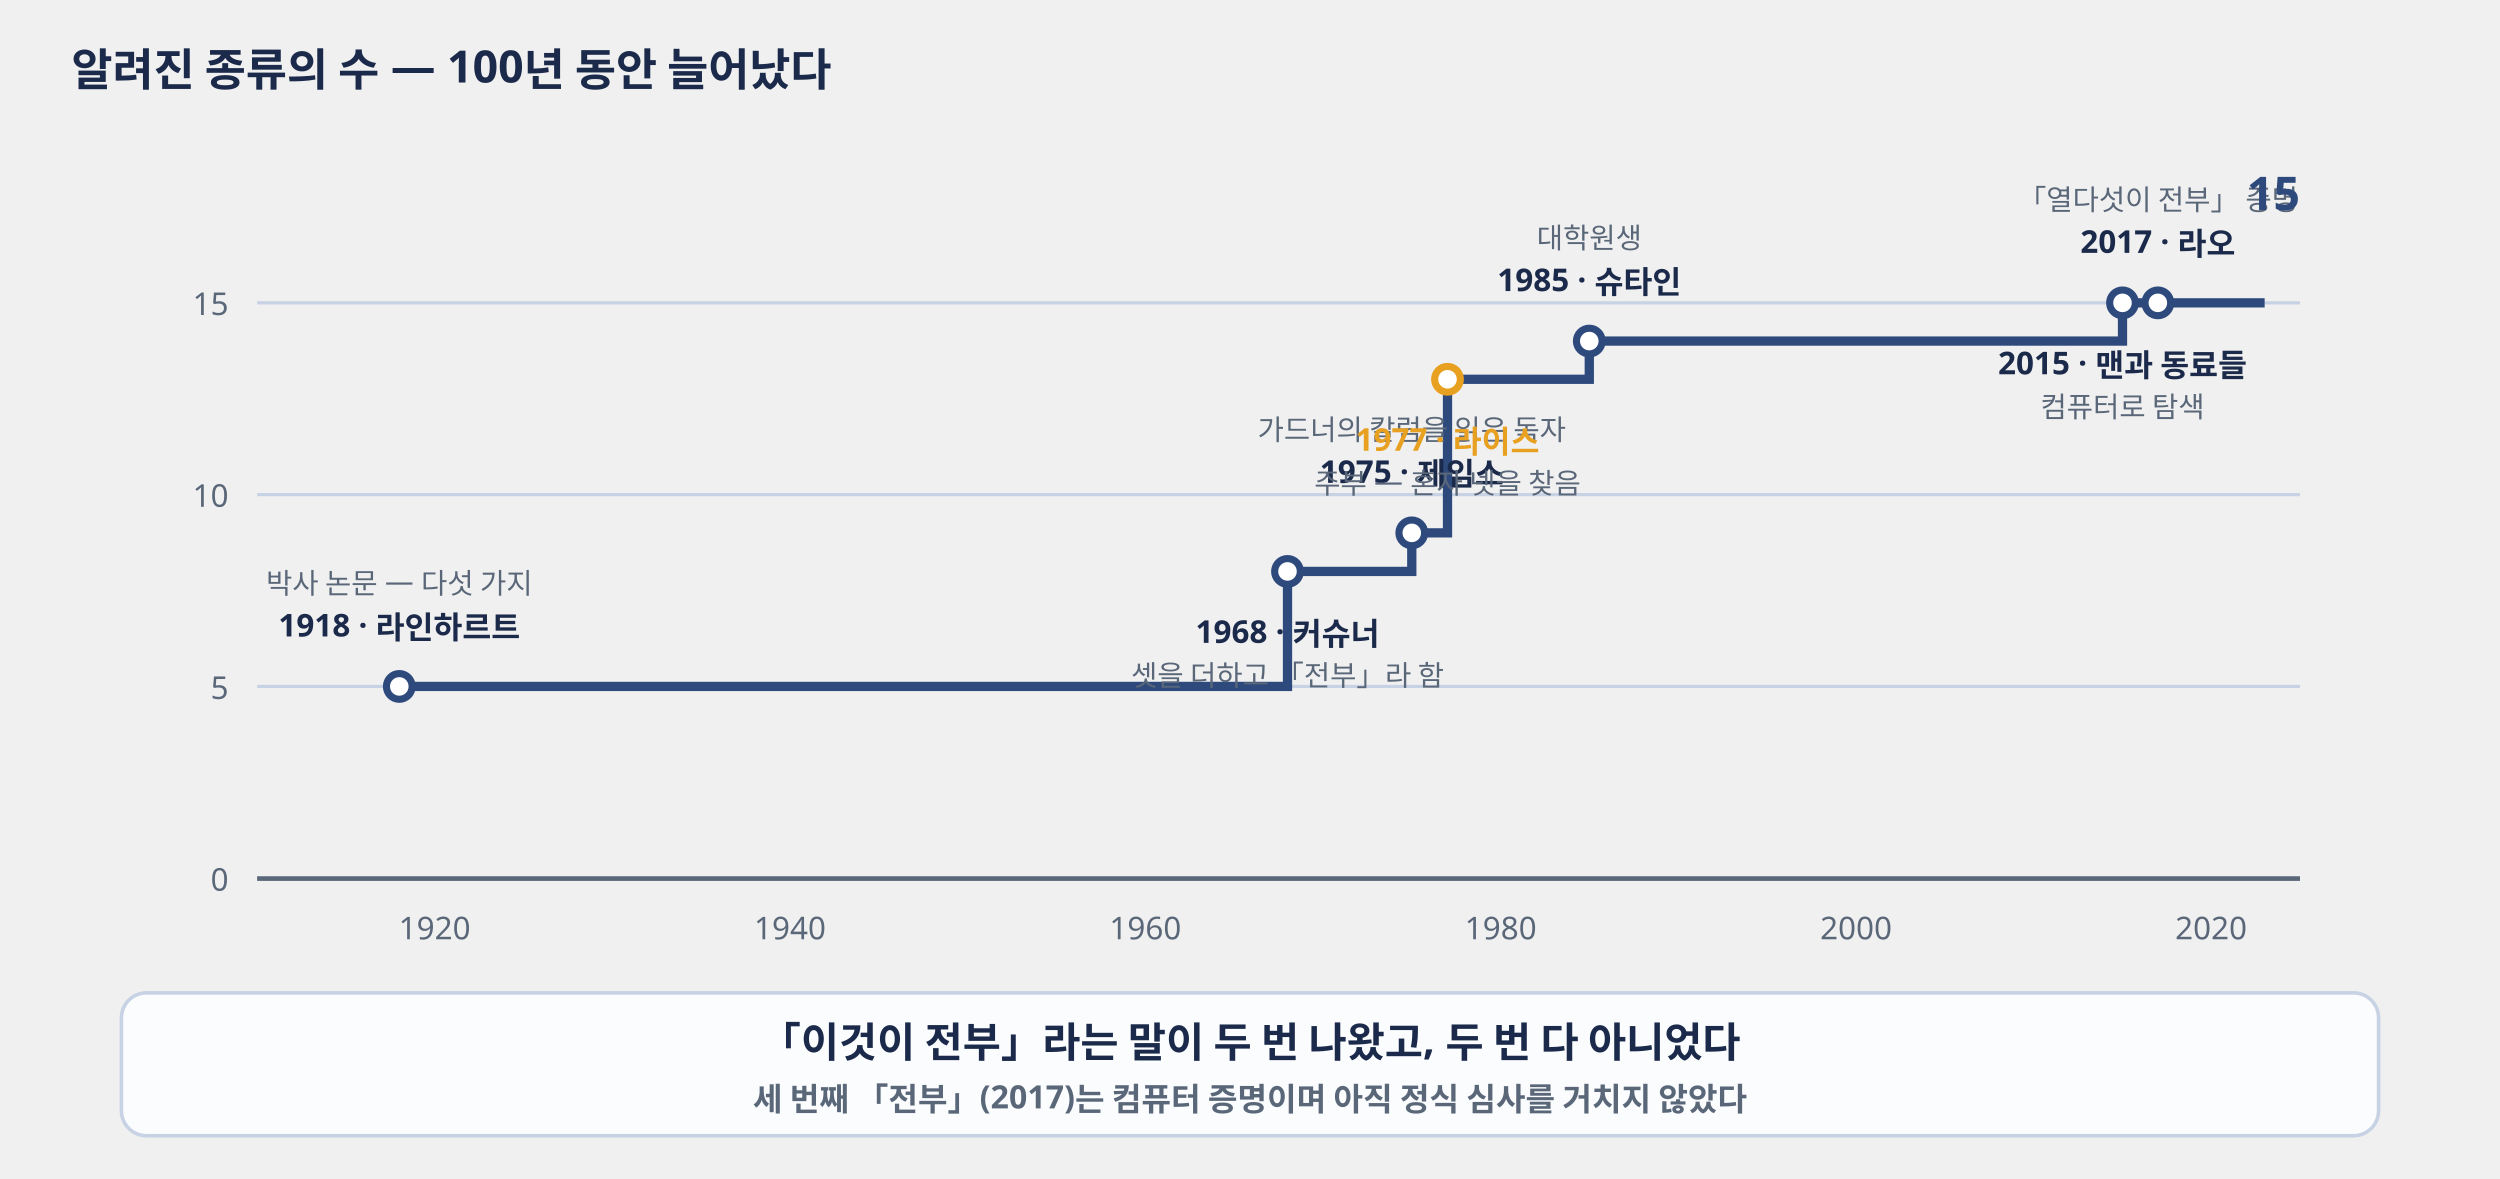
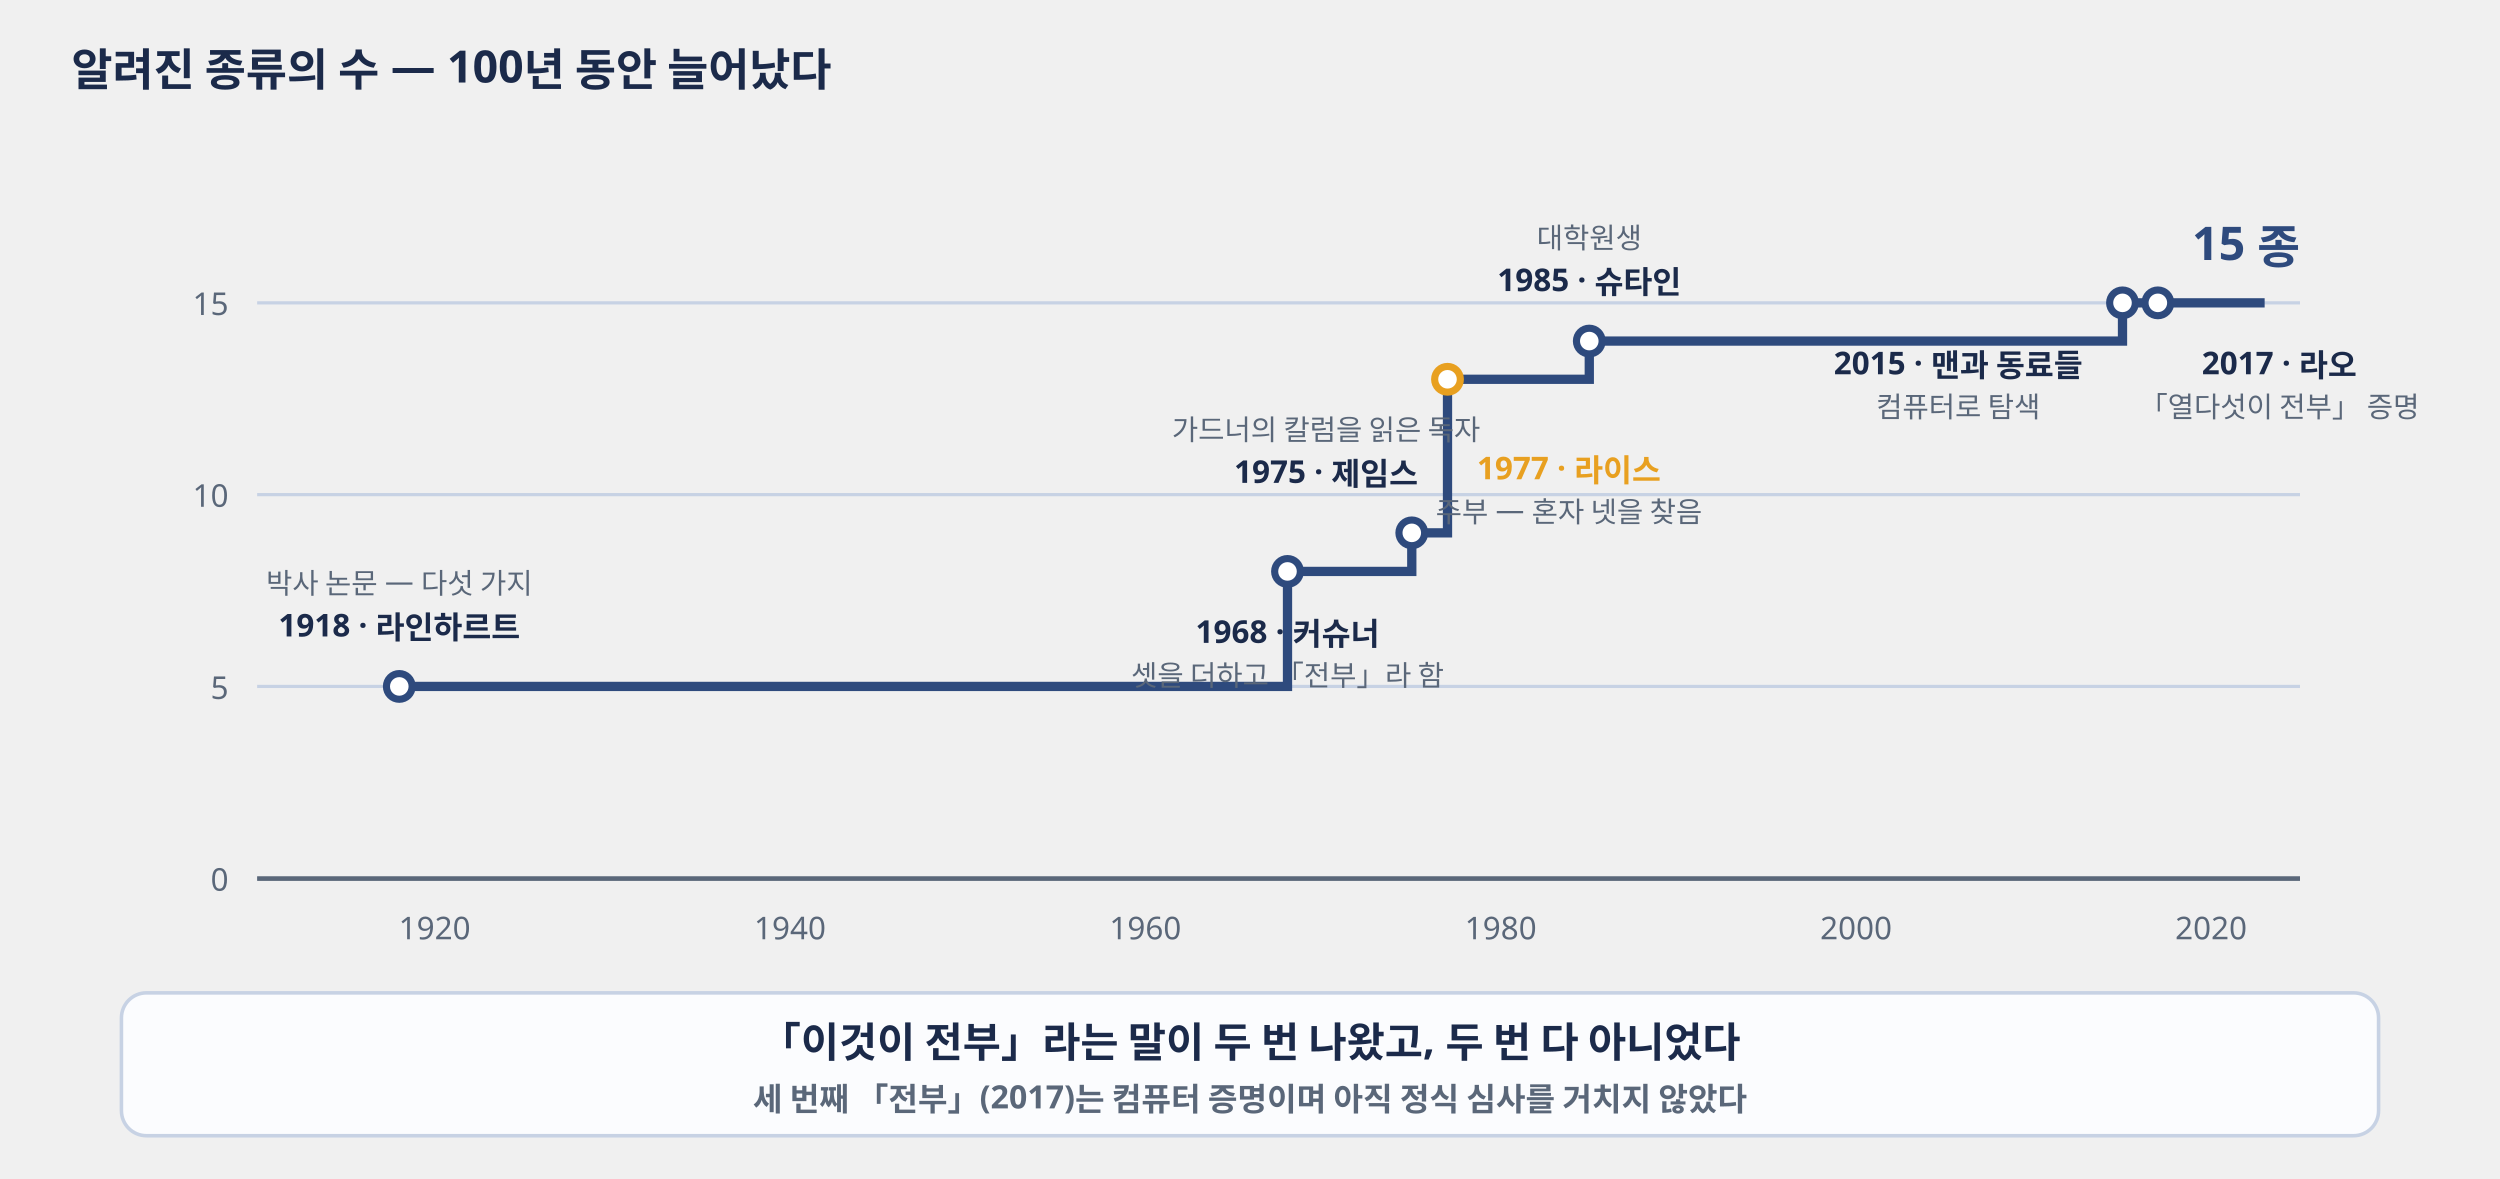
<svg xmlns="http://www.w3.org/2000/svg" viewBox="0 0 700 330" width="100%" style="font-family:'Pretendard Variable',Pretendard,'Malgun Gothic',sans-serif">
  <text x="20.0" y="24.0" font-size="12.5" fill="#1B2A4A" text-anchor="start" font-weight="800">알려진 종류의 수 — 100년 동안 늘어났다</text>
  <line x1="72.0" y1="246.0" x2="644.0" y2="246.0" stroke="#C7D2E4" stroke-width="0.9" />
  <text x="64.0" y="249.4" font-size="8.8" fill="#5A6779" text-anchor="end" font-weight="400">0</text>
  <line x1="72.0" y1="192.2" x2="644.0" y2="192.2" stroke="#C7D2E4" stroke-width="0.9" />
  <text x="64.0" y="195.7" font-size="8.8" fill="#5A6779" text-anchor="end" font-weight="400">5</text>
  <line x1="72.0" y1="138.5" x2="644.0" y2="138.5" stroke="#C7D2E4" stroke-width="0.9" />
  <text x="64.0" y="141.9" font-size="8.8" fill="#5A6779" text-anchor="end" font-weight="400">10</text>
  <line x1="72.0" y1="84.8" x2="644.0" y2="84.8" stroke="#C7D2E4" stroke-width="0.9" />
  <text x="64.0" y="88.2" font-size="8.8" fill="#5A6779" text-anchor="end" font-weight="400">15</text>
  <text x="121.7" y="263.0" font-size="8.8" fill="#5A6779" text-anchor="middle" font-weight="400">1920</text>
  <text x="221.2" y="263.0" font-size="8.8" fill="#5A6779" text-anchor="middle" font-weight="400">1940</text>
  <text x="320.7" y="263.0" font-size="8.8" fill="#5A6779" text-anchor="middle" font-weight="400">1960</text>
  <text x="420.2" y="263.0" font-size="8.8" fill="#5A6779" text-anchor="middle" font-weight="400">1980</text>
  <text x="519.7" y="263.0" font-size="8.8" fill="#5A6779" text-anchor="middle" font-weight="400">2000</text>
  <text x="619.1" y="263.0" font-size="8.8" fill="#5A6779" text-anchor="middle" font-weight="400">2020</text>
  <line x1="72.0" y1="246.0" x2="644.0" y2="246.0" stroke="#5A6779" stroke-width="1.3" />
  <polyline fill="none" stroke="#2E4A7D" stroke-width="2.6" points="111.8,192.2 360.5,192.2 360.5,160.0 395.3,160.0 395.3,149.2 405.3,149.2 405.3,106.2 445.0,106.2 445.0,95.5 594.3,95.5 594.3,84.8 604.2,84.8 604.2,84.8 634.1,84.8" />
  <circle cx="111.8" cy="192.2" r="3.6" fill="#fff" stroke="#2E4A7D" stroke-width="2" />
  <text x="111.8" y="178.2" font-size="8.8" fill="#1B2A4A" text-anchor="middle" font-weight="800">1918 · 라인하르트</text>
  <text x="111.8" y="166.2" font-size="8" fill="#5A6779" text-anchor="middle" font-weight="400">박사 논문 — 다섯 가지</text>
  <circle cx="360.5" cy="160.0" r="3.6" fill="#fff" stroke="#2E4A7D" stroke-width="2" />
  <text x="360.5" y="180.0" font-size="8.8" fill="#1B2A4A" text-anchor="middle" font-weight="800">1968 · 커슈너</text>
  <text x="360.5" y="192.0" font-size="8" fill="#5A6779" text-anchor="middle" font-weight="400">셋을 더하고 「전부」라 함</text>
  <circle cx="395.3" cy="149.2" r="3.6" fill="#fff" stroke="#2E4A7D" stroke-width="2" />
-   <text x="395.3" y="135.2" font-size="8.8" fill="#1B2A4A" text-anchor="middle" font-weight="800">1975 · 제임스</text>
-   <text x="395.3" y="123.2" font-size="8" fill="#5A6779" text-anchor="middle" font-weight="400">가드너의 칼럼을 읽은 독자</text>
+   <text x="371.3" y="135.2" font-size="8.8" fill="#1B2A4A" text-anchor="middle" font-weight="800">1975 · 제임스</text>
+   <text x="371.3" y="123.2" font-size="8" fill="#5A6779" text-anchor="middle" font-weight="400">가드너의 칼럼을 읽은 독자</text>
  <circle cx="405.3" cy="106.2" r="3.6" fill="#fff" stroke="#E8A020" stroke-width="2" />
-   <text x="405.3" y="126.2" font-size="8.8" fill="#E8A020" text-anchor="middle" font-weight="800">1977 · 라이스</text>
-   <text x="405.3" y="138.2" font-size="8" fill="#5A6779" text-anchor="middle" font-weight="400">주부 — 혼자 넷을 찾음</text>
+   <text x="439.3" y="134.2" font-size="8.8" fill="#E8A020" text-anchor="middle" font-weight="800">1977 · 라이스</text>
+   <text x="439.3" y="146.2" font-size="8" fill="#5A6779" text-anchor="middle" font-weight="400">주부 — 혼자 넷을 찾음</text>
  <circle cx="445.0" cy="95.5" r="3.6" fill="#fff" stroke="#2E4A7D" stroke-width="2" />
  <text x="445.0" y="81.5" font-size="8.8" fill="#1B2A4A" text-anchor="middle" font-weight="800">1985 · 슈타인</text>
  <text x="445.0" y="69.5" font-size="8" fill="#5A6779" text-anchor="middle" font-weight="400">대학원생</text>
  <circle cx="594.3" cy="84.8" r="3.6" fill="#fff" stroke="#2E4A7D" stroke-width="2" />
-   <text x="594.3" y="104.8" font-size="8.8" fill="#1B2A4A" text-anchor="middle" font-weight="800">2015 · 맨과 동료들</text>
-   <text x="594.3" y="116.8" font-size="8" fill="#5A6779" text-anchor="middle" font-weight="400">컴퓨터로 탐색</text>
+   <text x="548.3" y="104.8" font-size="8.8" fill="#1B2A4A" text-anchor="middle" font-weight="800">2015 · 맨과 동료들</text>
+   <text x="548.3" y="116.8" font-size="8" fill="#5A6779" text-anchor="middle" font-weight="400">컴퓨터로 탐색</text>
  <circle cx="604.2" cy="84.8" r="3.6" fill="#fff" stroke="#2E4A7D" stroke-width="2" />
-   <text x="604.2" y="70.8" font-size="8.8" fill="#1B2A4A" text-anchor="middle" font-weight="800">2017 · 라오</text>
-   <text x="604.2" y="58.8" font-size="8" fill="#5A6779" text-anchor="middle" font-weight="400">「열다섯이 전부」 증명</text>
-   <text x="644.0" y="58.8" font-size="13" fill="#2E4A7D" text-anchor="end" font-weight="800">15</text>
+   <text x="638.2" y="104.8" font-size="8.8" fill="#1B2A4A" text-anchor="middle" font-weight="800">2017 · 라오</text>
+   <text x="638.2" y="116.8" font-size="8" fill="#5A6779" text-anchor="middle" font-weight="400">「열다섯이 전부」 증명</text>
+   <text x="644.0" y="72.8" font-size="13" fill="#2E4A7D" text-anchor="end" font-weight="800">15 종</text>
  <rect x="34.0" y="278.0" width="632.0" height="40.0" fill="#FBFCFE" stroke="#C7D2E4" stroke-width="1" rx="7" />
  <text x="350.0" y="296.0" font-size="11.6" fill="#1B2A4A" text-anchor="middle" font-weight="800">「이것이 전부」라는 말이 두 번 나왔고, 두 번 다 아니었다</text>
  <text x="350.0" y="311.0" font-size="9" fill="#5A6779" text-anchor="middle" font-weight="700">세 번째 「전부」(2017)는 컴퓨터 증명이며 아직 정식 심사를 거치지 않았다</text>
</svg>
